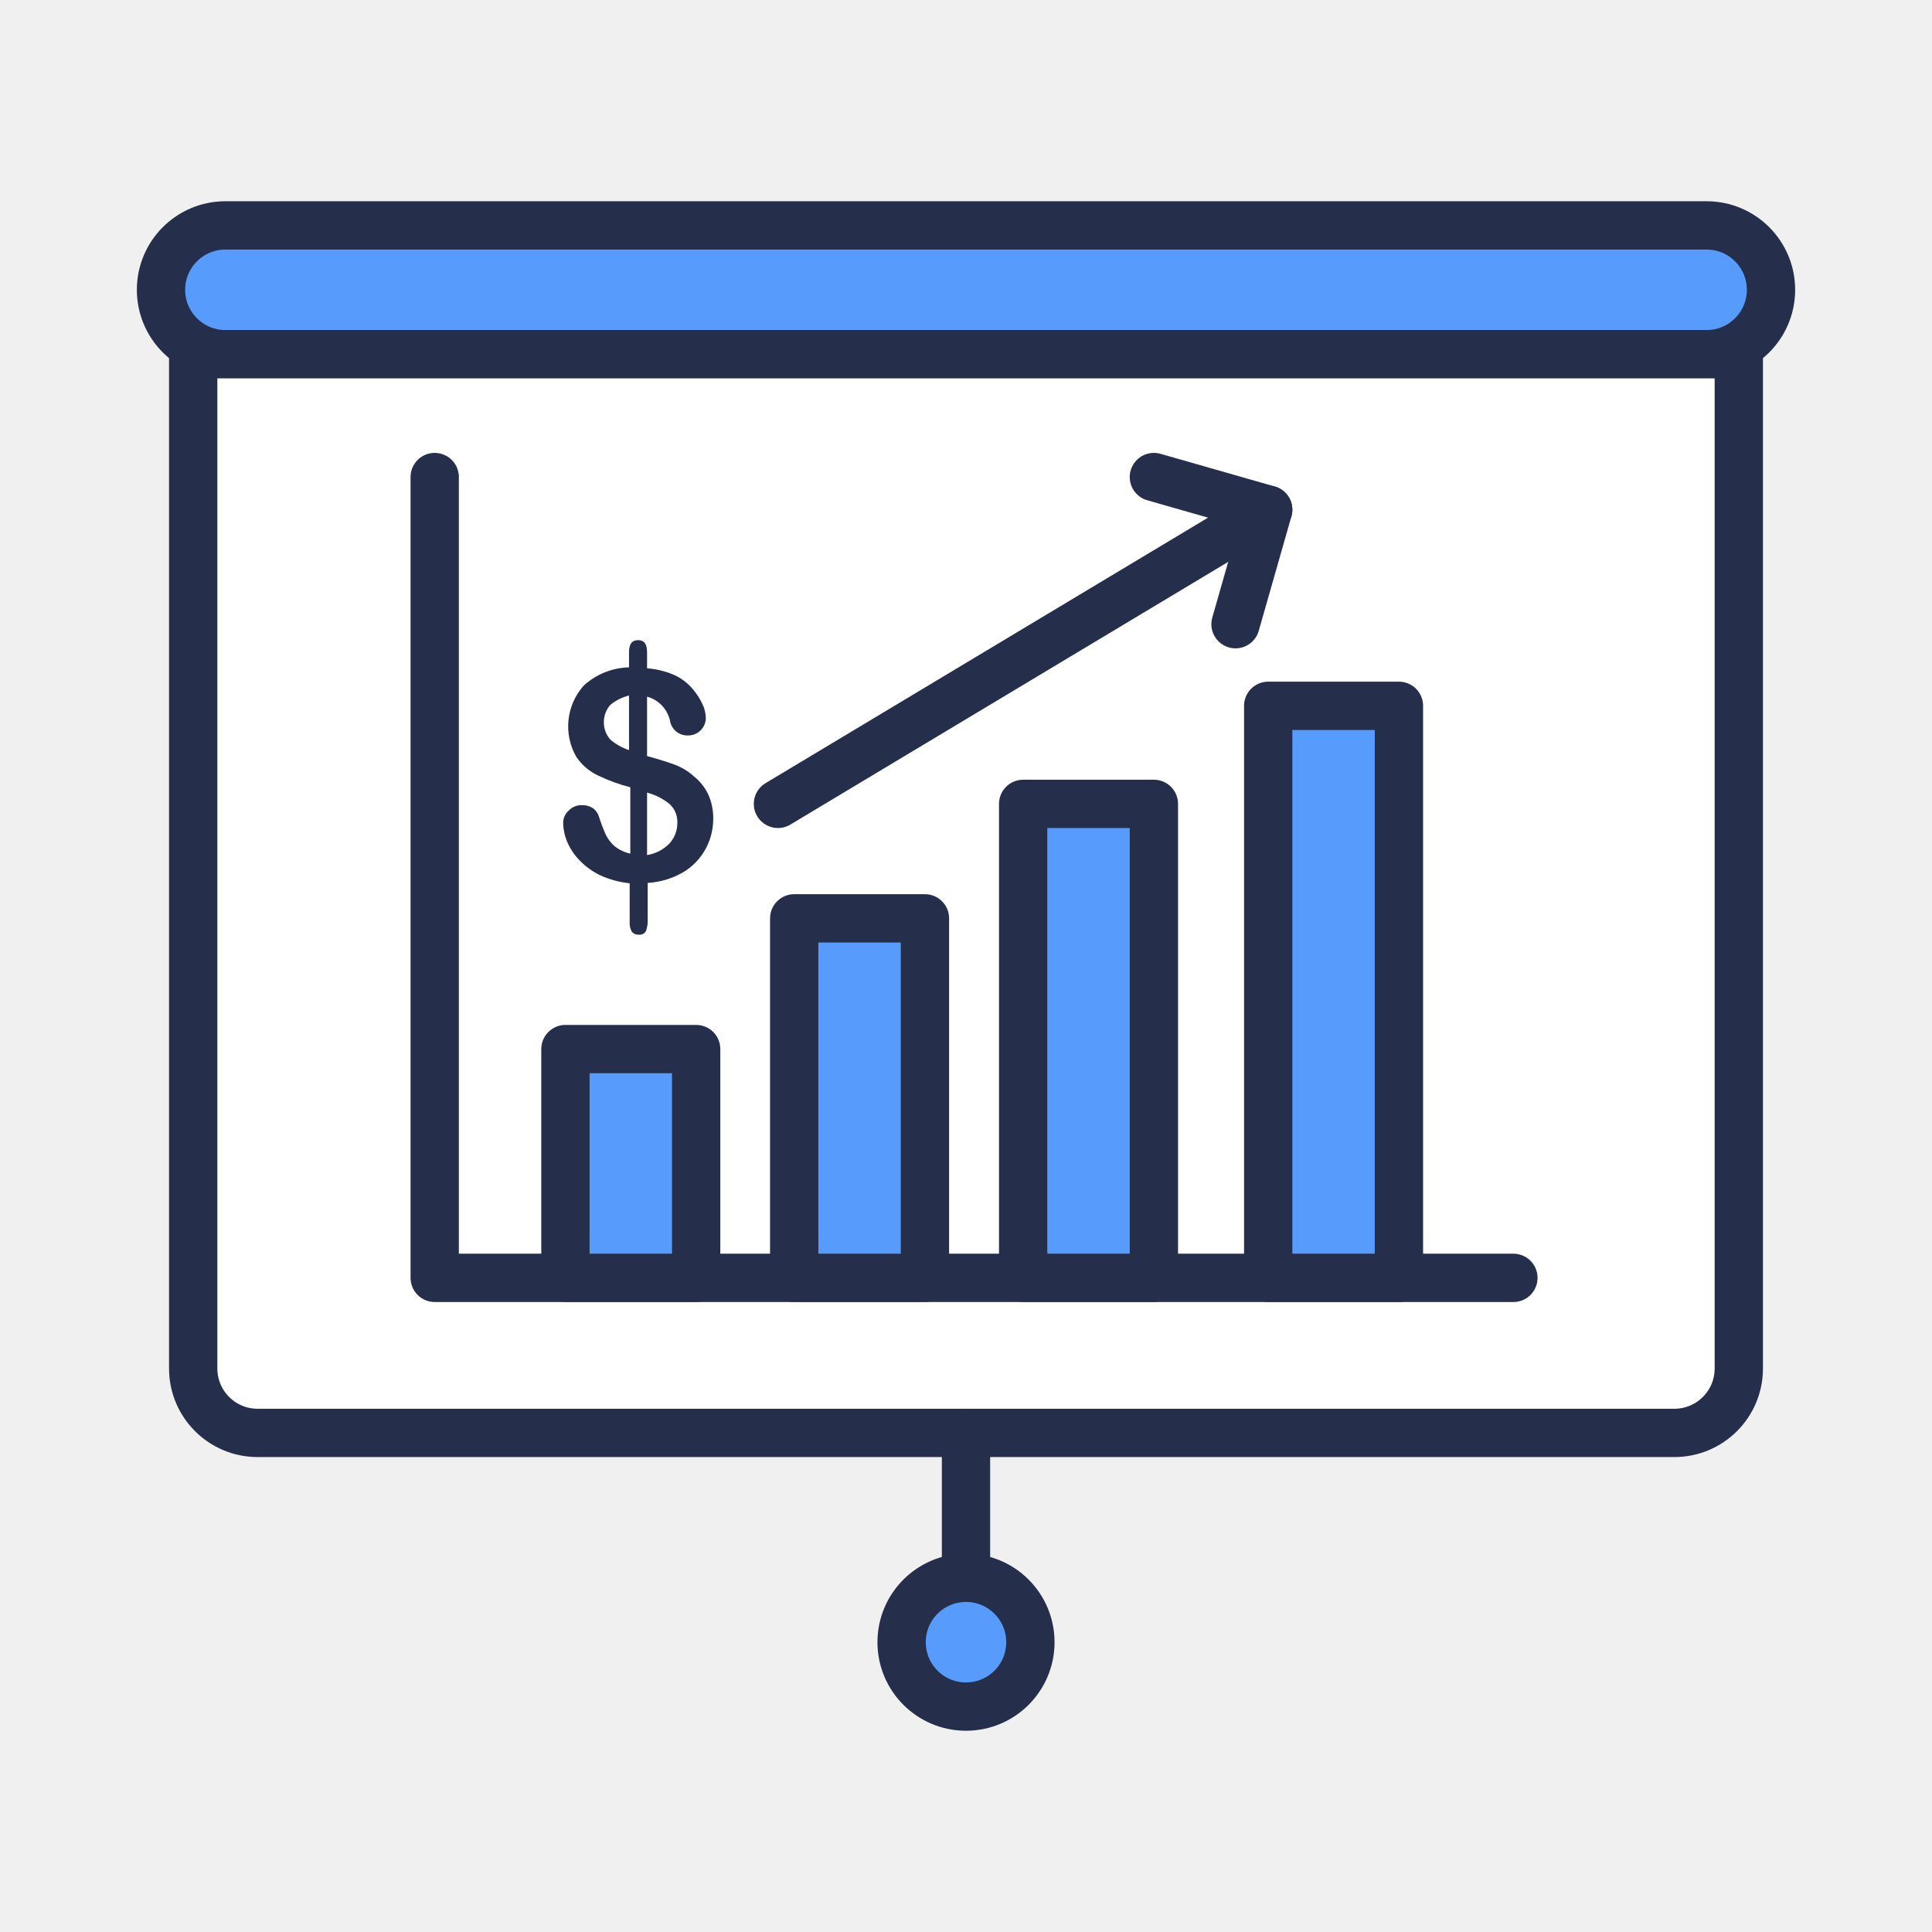
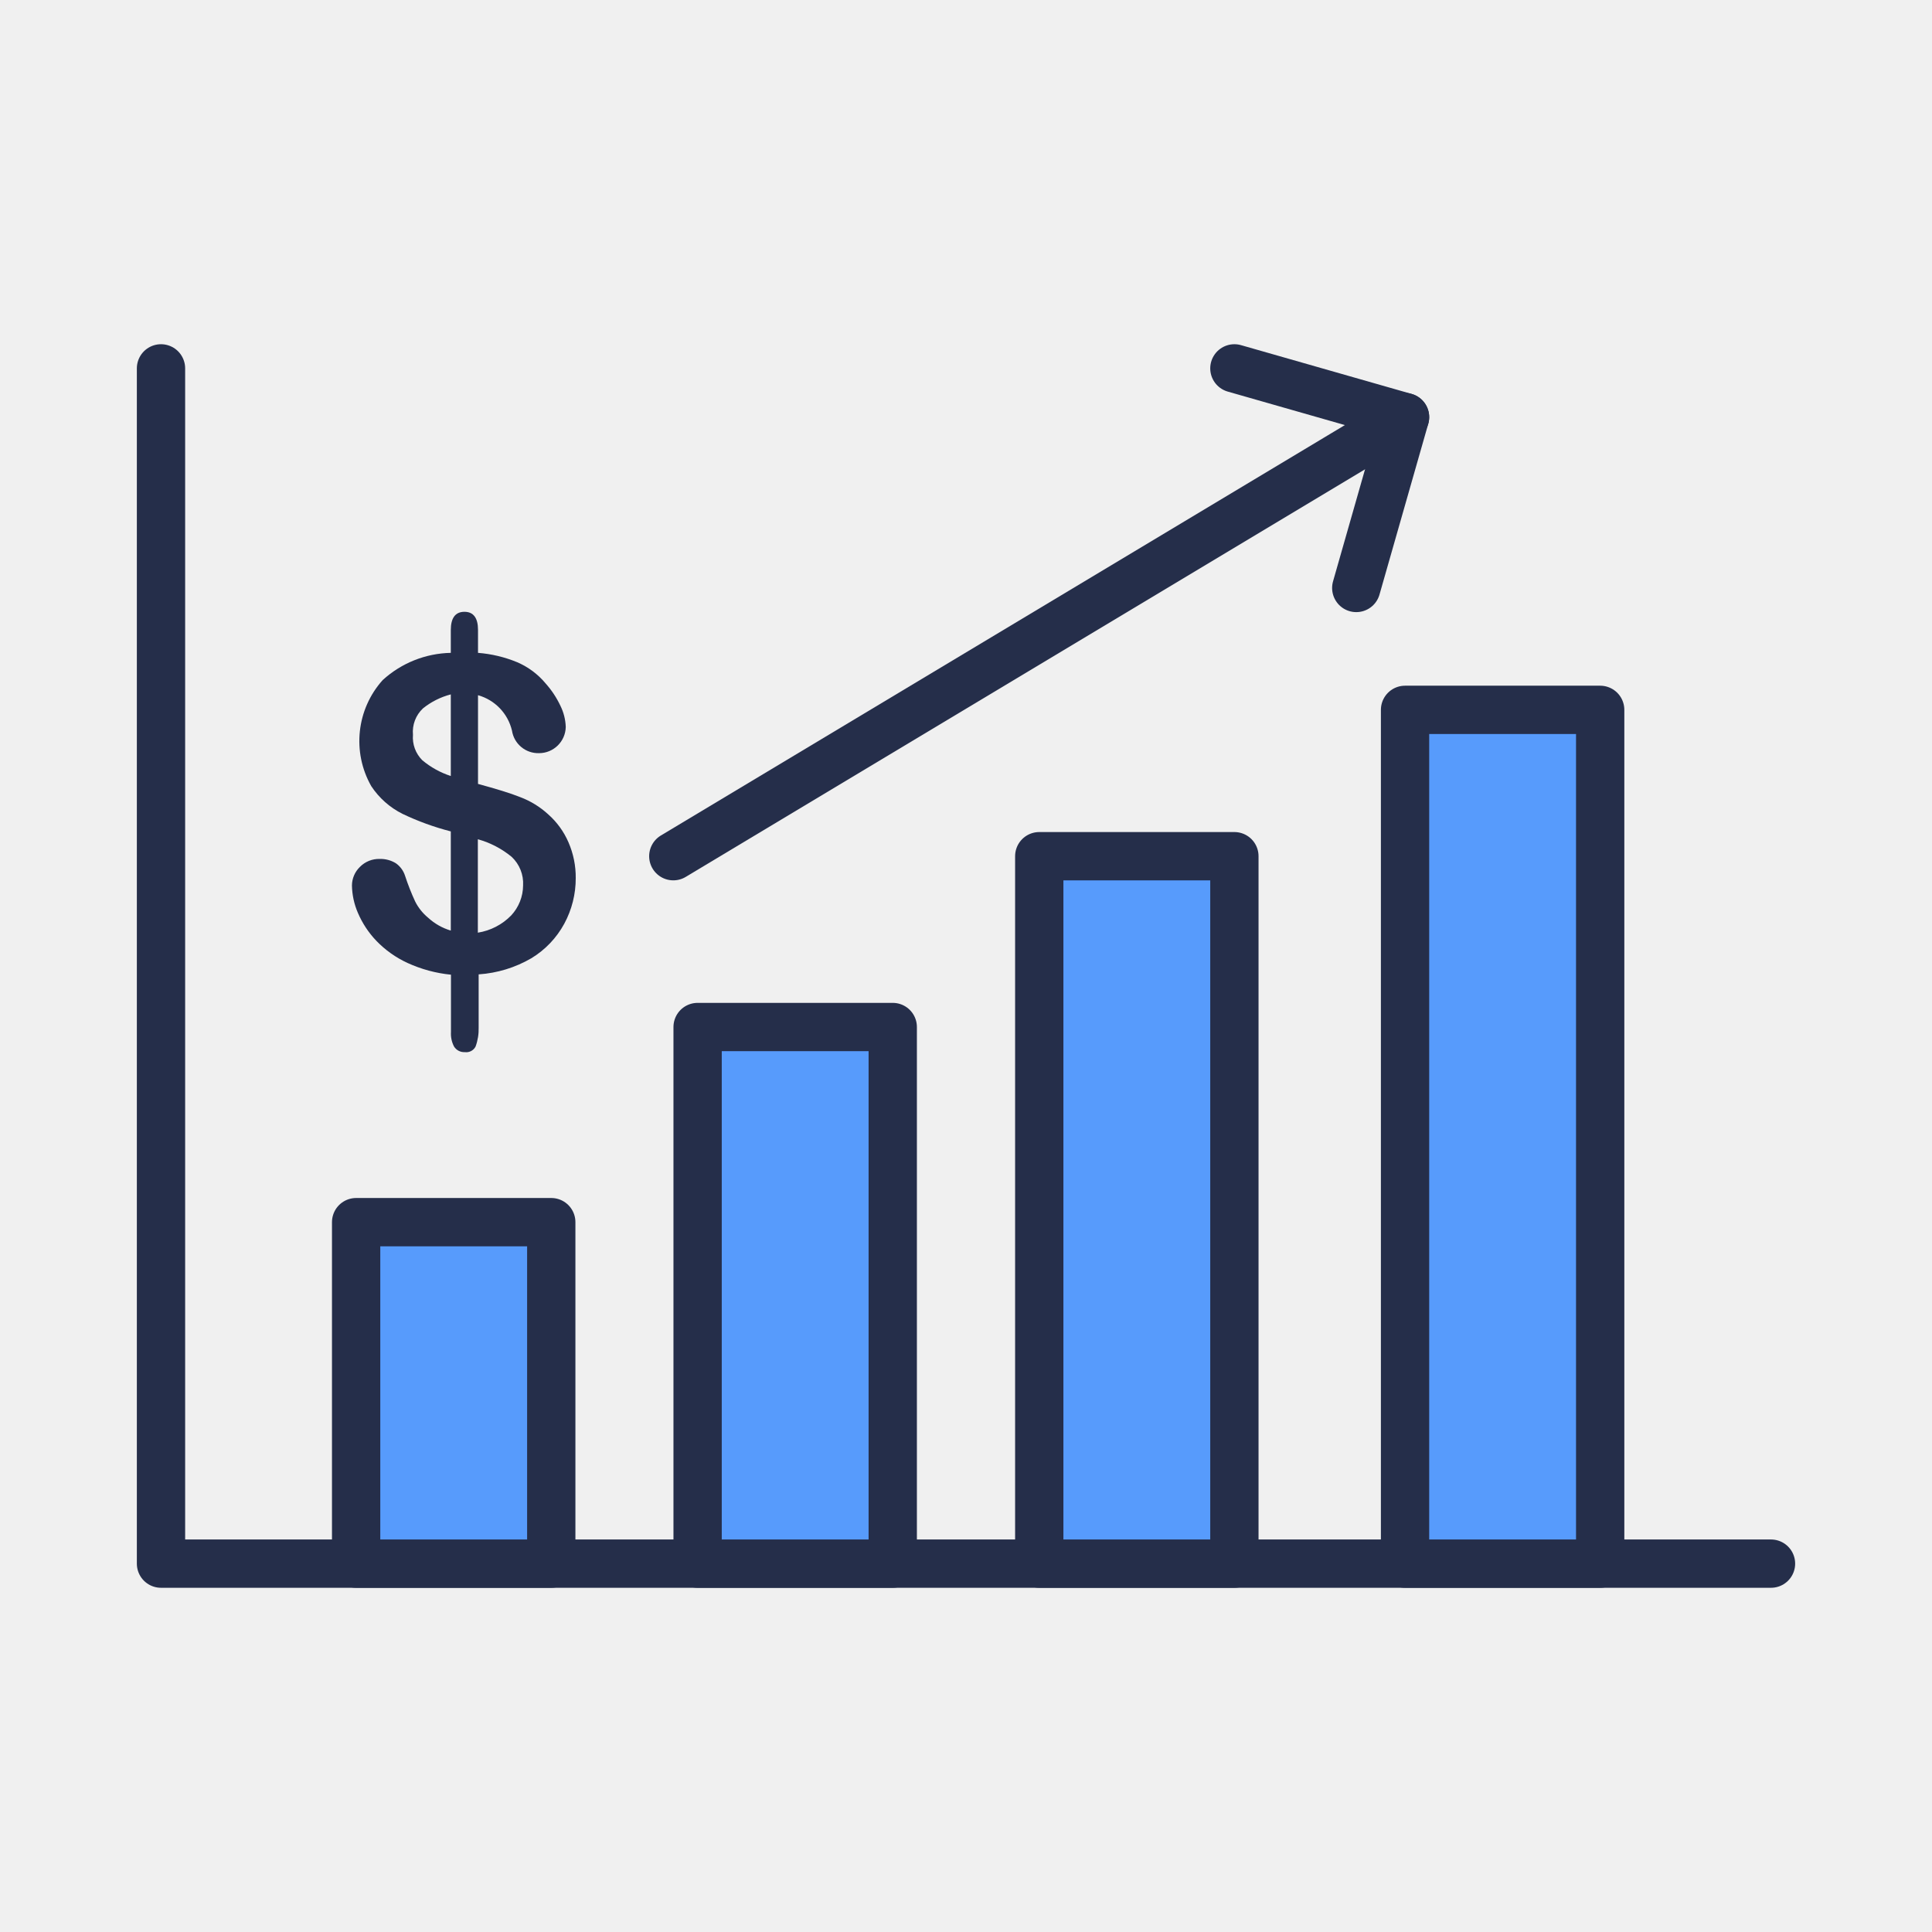
<svg xmlns="http://www.w3.org/2000/svg" id="Layer_1" data-name="Layer 1" viewBox="0 0 120 120">
  <defs>
-     <style>.cls-1{fill:#579bfc;}.cls-1,.cls-2,.cls-4{stroke:#252e4a;stroke-linecap:round;stroke-linejoin:round;stroke-width:3px;}.cls-2{fill:#fff;}.cls-3{fill:#252e4a;}.cls-4{fill:none;}</style>
+     <style>.cls-1{fill:#252e4a;}.cls-2{fill:none;}.cls-2,.cls-3{stroke:#252e4a;stroke-linecap:round;stroke-linejoin:round;stroke-width:3px;}.cls-3{fill:#579bfc;}</style>
  </defs>
-   <rect class="cls-1" x="10" y="14" width="100" height="8" rx="4" ry="4" />
-   <path class="cls-2" d="M104,89H16a4,4,0,0,1-4-4V22h96V85A4,4,0,0,1,104,89Z" />
-   <path class="cls-3" d="M40.19,40.51v1a5.2,5.2,0,0,1,1.63.39,3.19,3.19,0,0,1,1.19.88,3.91,3.91,0,0,1,.61.93,2.11,2.11,0,0,1,.22.88,1.09,1.09,0,0,1-1.11,1.09,1.09,1.09,0,0,1-1.12-.94,2,2,0,0,0-1.42-1.47v3.69c.74.2,1.32.39,1.76.55a3.76,3.76,0,0,1,1.16.72A3.21,3.21,0,0,1,44,49.36a3.59,3.59,0,0,1,.3,1.48,3.91,3.91,0,0,1-.48,1.9,3.83,3.83,0,0,1-1.39,1.44,5,5,0,0,1-2.2.66v2.21a2,2,0,0,1-.1.76.42.42,0,0,1-.44.24.48.48,0,0,1-.45-.19,1.08,1.08,0,0,1-.13-.61V54.86a5.71,5.71,0,0,1-1.82-.49A4.45,4.45,0,0,1,36,53.44a3.74,3.74,0,0,1-.77-1.15,3.16,3.16,0,0,1-.25-1.17,1,1,0,0,1,.34-.77,1.09,1.09,0,0,1,.83-.34,1.2,1.2,0,0,1,.67.18,1,1,0,0,1,.38.53,11.39,11.39,0,0,0,.42,1.11,2.35,2.35,0,0,0,.53.71,2.4,2.4,0,0,0,1,.48V48.9a10.93,10.93,0,0,1-2-.73A3.32,3.32,0,0,1,35.79,47a3.8,3.8,0,0,1,.47-4.42,4.32,4.32,0,0,1,2.81-1.13v-.94c0-.5.18-.75.56-.75S40.19,40,40.19,40.51Zm-1.12,6.08V43.2a2.93,2.93,0,0,0-1.16.58,1.64,1.64,0,0,0,0,2.16A3.52,3.52,0,0,0,39.07,46.59Zm1.12,2.64v3.88a2.48,2.48,0,0,0,1.39-.72,1.85,1.85,0,0,0,.49-1.26,1.5,1.5,0,0,0-.48-1.19A3.72,3.72,0,0,0,40.19,49.23Z" />
-   <polyline class="cls-4" points="27 29.63 27 79.37 94 79.37" />
-   <rect class="cls-1" x="35.12" y="65.16" width="8.12" height="14.21" />
-   <rect class="cls-1" x="63.55" y="49.93" width="8.12" height="29.44" />
-   <rect class="cls-1" x="78.77" y="43.84" width="8.12" height="35.53" />
-   <rect class="cls-1" x="49.33" y="57.04" width="8.12" height="22.33" />
-   <polyline class="cls-4" points="71.67 29.63 78.77 31.66 48.32 49.93" />
-   <line class="cls-1" x1="76.74" y1="38.77" x2="78.77" y2="31.66" />
-   <line class="cls-1" x1="60" y1="89" x2="60" y2="99" />
-   <circle class="cls-1" cx="60" cy="102" r="4" />
+   <path class="cls-1" d="M29.69,39.12v1.43a8,8,0,0,1,2.43.58,4.73,4.73,0,0,1,1.77,1.32,5.77,5.77,0,0,1,.92,1.39,3.2,3.2,0,0,1,.33,1.31,1.66,1.66,0,0,1-1.66,1.63,1.65,1.65,0,0,1-1.68-1.4,3,3,0,0,0-2.11-2.2v5.51c1.1.3,2,.57,2.62.82a5.38,5.38,0,0,1,1.74,1.07,4.93,4.93,0,0,1,1.26,1.74,5.44,5.44,0,0,1,.45,2.22,5.91,5.91,0,0,1-.71,2.83A5.66,5.66,0,0,1,33,59.52a7.49,7.49,0,0,1-3.27,1v3.3A3.18,3.18,0,0,1,29.54,65a.65.65,0,0,1-.67.35A.74.74,0,0,1,28.2,65a1.72,1.72,0,0,1-.19-.9V60.54a8.47,8.47,0,0,1-2.7-.73,6.4,6.4,0,0,1-1.94-1.38,5.82,5.82,0,0,1-1.14-1.73A4.48,4.48,0,0,1,21.86,55a1.62,1.62,0,0,1,.49-1.15,1.66,1.66,0,0,1,1.24-.5,1.81,1.81,0,0,1,1,.27,1.51,1.51,0,0,1,.57.78A14.52,14.52,0,0,0,25.79,56a3.13,3.13,0,0,0,.8,1A3.59,3.59,0,0,0,28,57.8V51.64a16.47,16.47,0,0,1-3-1.09,5,5,0,0,1-1.94-1.72,5.67,5.67,0,0,1,.71-6.59A6.47,6.47,0,0,1,28,40.55V39.14Q28,38,28.85,38C29.41,38,29.69,38.39,29.69,39.12ZM28,48.2V43.13a4.59,4.59,0,0,0-1.73.87,2,2,0,0,0-.62,1.64,2,2,0,0,0,.58,1.58A5.33,5.33,0,0,0,28,48.2Zm1.68,3.93v5.8a3.7,3.7,0,0,0,2.07-1.07A2.76,2.76,0,0,0,32.49,55a2.26,2.26,0,0,0-.71-1.78A5.72,5.72,0,0,0,29.69,52.13Z" />
+   <polyline class="cls-2" points="10 22.88 10 97.12 110 97.12" />
+   <rect class="cls-3" x="22.12" y="75.91" width="12.12" height="21.21" />
+   <rect class="cls-3" x="64.55" y="53.18" width="12.12" height="43.94" />
+   <rect class="cls-3" x="87.27" y="44.09" width="12.12" height="53.03" />
+   <rect class="cls-3" x="43.33" y="63.79" width="12.12" height="33.33" />
+   <polyline class="cls-2" points="76.67 22.88 87.27 25.91 41.82 53.18" />
+   <line class="cls-3" x1="84.24" y1="36.52" x2="87.27" y2="25.91" />
</svg>
